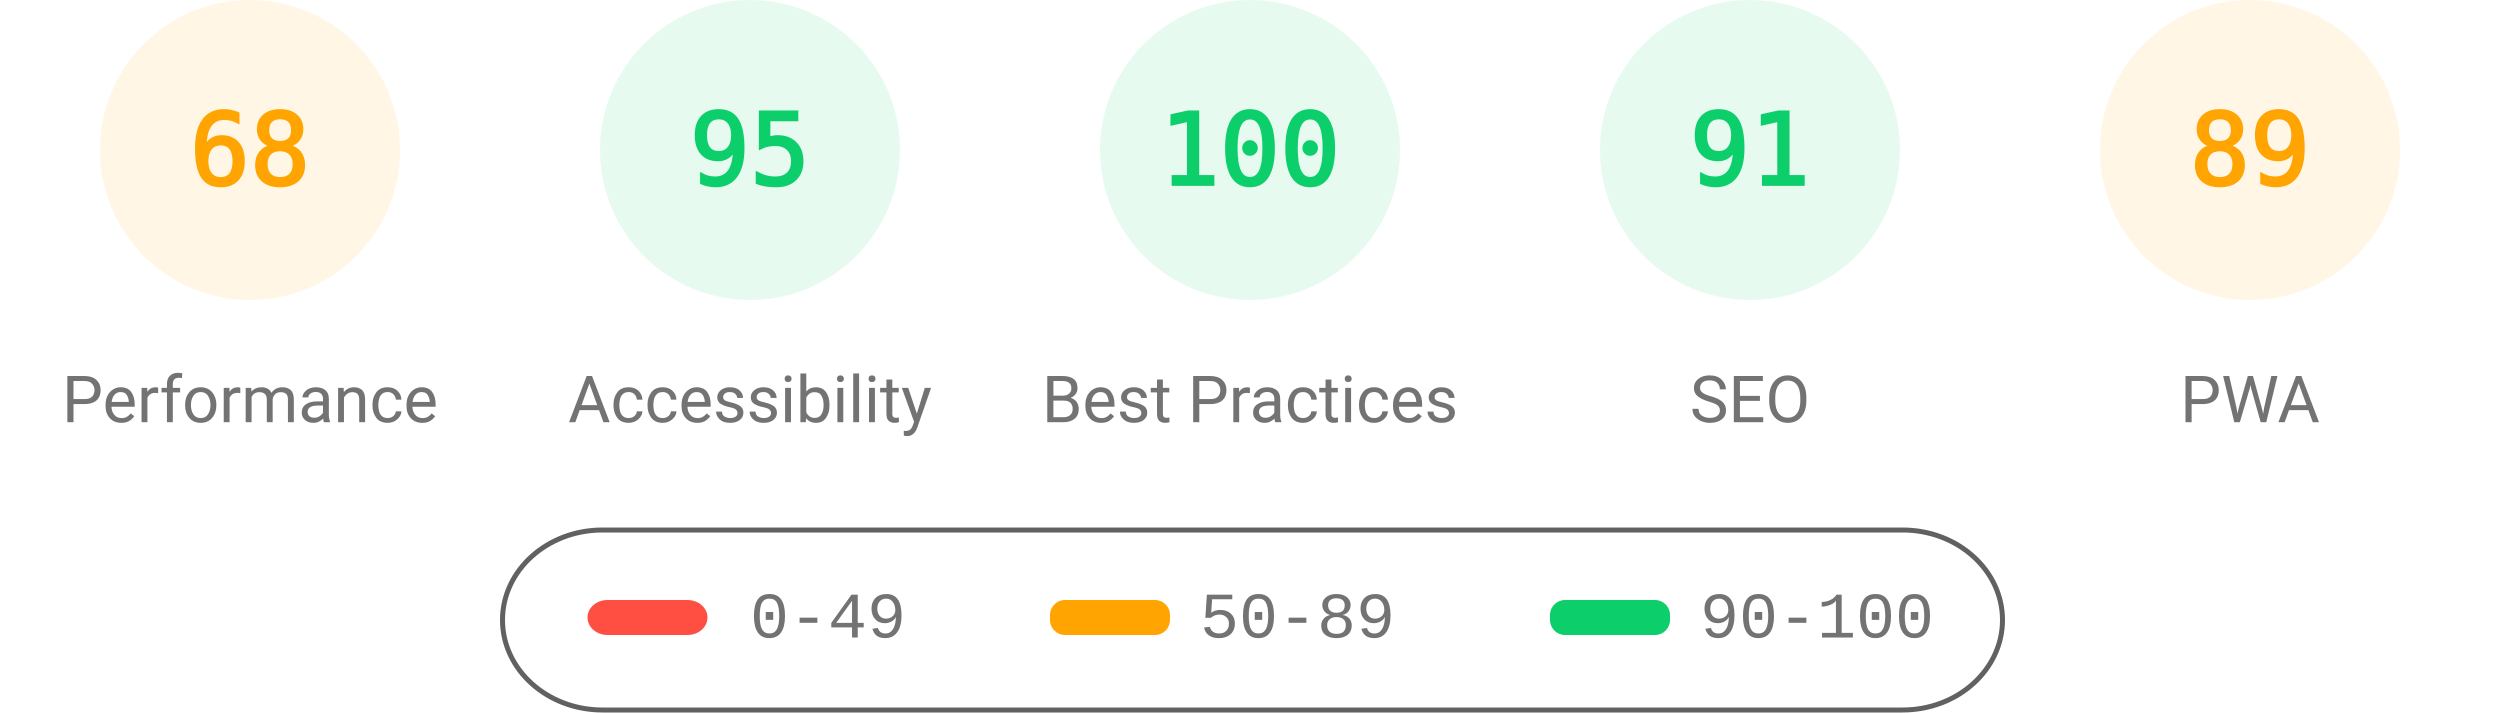
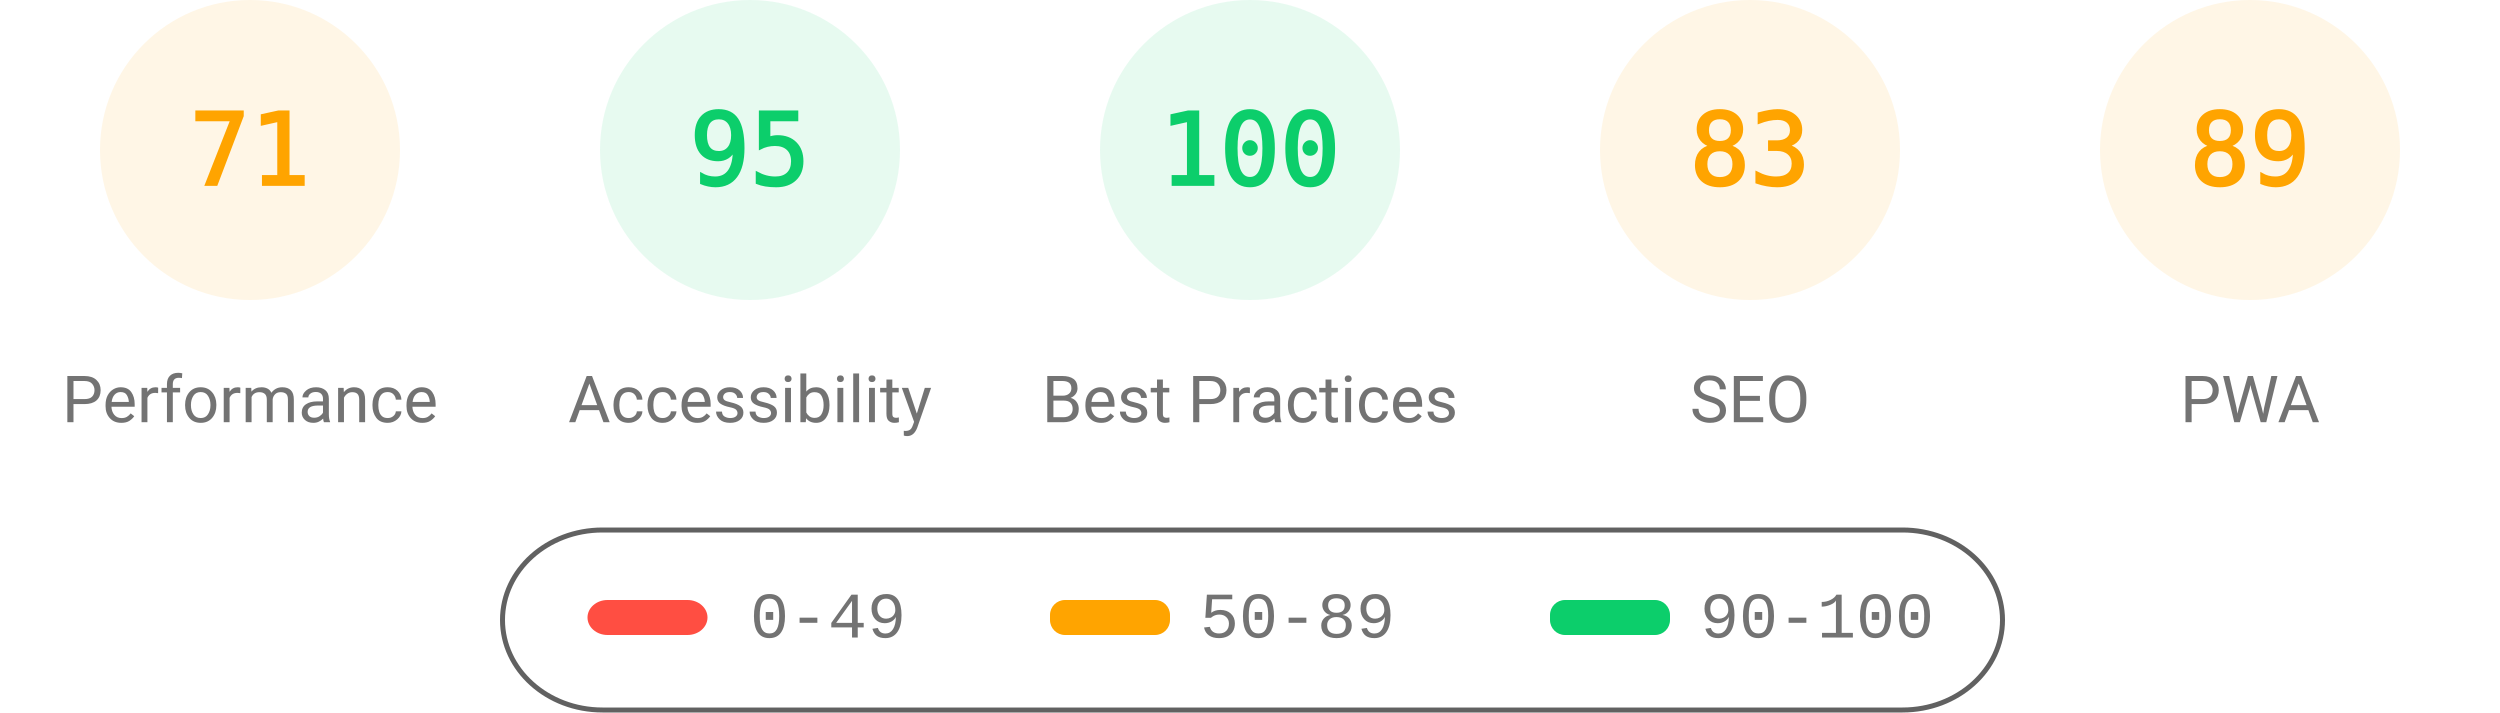
<svg xmlns="http://www.w3.org/2000/svg" fill="none" width="1000" height="285">
  <style>.gauge-base{opacity:.1}.gauge-arc{fill:none;animation-delay:250ms;stroke-linecap:round;transform:rotate(-90deg);transform-origin:100px 60px;animation:load-gauge 1s ease forwards}.guage-text{font-size:40px;font-family:monospace;text-align:center}.guage-red{color:#ff4e42;fill:#ff4e42;stroke:#ff4e42}.guage-orange{color:#ffa400;fill:#ffa400;stroke:#ffa400}.guage-green{color:#0cce6b;fill:#0cce6b;stroke:#0cce6b}.guage-undefined{color:#5c5c5c;fill:#5c5c5c;stroke:#5c5c5c}.guage-title{color:#737373;fill:#737373;stroke:none;font-size:26px;line-height:26px;font-family:Roboto,Halvetica,Arial,sans-serif}@keyframes load-gauge{from{stroke-dasharray:0 352.858}}</style>
  <svg class="guage-div guage-perf guage-orange" viewBox="0 0 200 200" width="200" height="200">
    <circle class="gauge-base" r="56" cx="100" cy="60" stroke-width="8" />
-     <circle class="gauge-arc guage-arc-1" r="56" cx="100" cy="60" stroke-width="8" style="stroke-dasharray:239.263,351.858" />
-     <text class="guage-text" x="100" y="60" alignment-baseline="central" dominant-baseline="central" text-anchor="middle">68</text>
+     <circle class="gauge-arc guage-arc-1" r="56" cx="100" cy="60" stroke-width="8" style="stroke-dasharray:249.819,351.858" />
+     <text class="guage-text" x="100" y="60" alignment-baseline="central" dominant-baseline="central" text-anchor="middle">71</text>
    <text class="guage-title" x="100" y="160" alignment-baseline="central" dominant-baseline="central" text-anchor="middle">Performance</text>
  </svg>
  <svg class="guage-div guage-acc guage-green" viewBox="0 0 200 200" width="200" height="200" x="200">
    <circle class="gauge-base" r="56" cx="100" cy="60" stroke-width="8" />
    <circle class="gauge-arc guage-arc-2" r="56" cx="100" cy="60" stroke-width="8" style="stroke-dasharray:334.265,351.858" />
    <text class="guage-text" x="100" y="60" alignment-baseline="central" dominant-baseline="central" text-anchor="middle">95</text>
    <text class="guage-title" x="100" y="160" alignment-baseline="central" dominant-baseline="central" text-anchor="middle">Accessibility</text>
  </svg>
  <svg class="guage-div guage-best guage-green" viewBox="0 0 200 200" width="200" height="200" x="400">
    <circle class="gauge-base" r="56" cx="100" cy="60" stroke-width="8" />
    <circle class="gauge-arc guage-arc-3" r="56" cx="100" cy="60" stroke-width="8" style="stroke-dasharray:351.858,351.858" />
    <text class="guage-text" x="100" y="60" alignment-baseline="central" dominant-baseline="central" text-anchor="middle">100</text>
    <text class="guage-title" x="100" y="160" alignment-baseline="central" dominant-baseline="central" text-anchor="middle">Best Practices</text>
  </svg>
-   <svg class="guage-div guage-seo guage-green" viewBox="0 0 200 200" width="200" height="200" x="600">
+   <svg class="guage-div guage-seo guage-orange" viewBox="0 0 200 200" width="200" height="200" x="600">
    <circle class="gauge-base" r="56" cx="100" cy="60" stroke-width="8" />
-     <circle class="gauge-arc guage-arc-4" r="56" cx="100" cy="60" stroke-width="8" style="stroke-dasharray:320.191,351.858" />
-     <text class="guage-text" x="100" y="60" alignment-baseline="central" dominant-baseline="central" text-anchor="middle">91</text>
+     <circle class="gauge-arc guage-arc-4" r="56" cx="100" cy="60" stroke-width="8" style="stroke-dasharray:292.042,351.858" />
+     <text class="guage-text" x="100" y="60" alignment-baseline="central" dominant-baseline="central" text-anchor="middle">83</text>
    <text class="guage-title" x="100" y="160" alignment-baseline="central" dominant-baseline="central" text-anchor="middle">SEO</text>
  </svg>
  <svg class="guage-div guage-pwa guage-orange" viewBox="0 0 200 200" width="200" height="200" x="800">
    <circle class="gauge-base" r="56" cx="100" cy="60" stroke-width="8" />
    <circle class="gauge-arc guage-arc-4" r="56" cx="100" cy="60" stroke-width="8" style="stroke-dasharray:313.154,351.858" />
    <text class="guage-text" x="100" y="60" alignment-baseline="central" dominant-baseline="central" text-anchor="middle">89</text>
    <text class="guage-title" x="100" y="160" alignment-baseline="central" dominant-baseline="central" text-anchor="middle">PWA</text>
  </svg>
  <svg width="604" height="76" x="200" y="210">
    <path fill="none" id="canvas_background" d="M-1-1h604v80H-1z" />
    <rect fill-opacity="0" stroke="#616161" stroke-width="2" rx="40" id="svg_2" height="72" width="600" y="2" x="1" fill="#000" />
    <rect stroke="#000" rx="8" id="svg_3" height="14" width="48" y="30" x="35" stroke-opacity="null" stroke-width="0" fill="#ff4e42" />
    <rect stroke="#000" rx="6" id="svg_4" height="14" width="48" y="30" x="220" stroke-opacity="null" stroke-width="0" fill="#ffa400" />
    <rect stroke="#000" rx="6" id="svg_5" height="14" width="48" y="30" x="420" stroke-opacity="null" stroke-width="0" fill="#0cce6b" />
    <text xml:space="preserve" text-anchor="start" font-family="'Courier New', Courier, monospace" font-size="26" id="svg_6" y="45" x="100" stroke-opacity="null" stroke-width="0" stroke="#000" fill="#737373">0-49</text>
    <text xml:space="preserve" text-anchor="start" font-family="'Courier New', Courier, monospace" font-size="26" id="svg_7" y="45" x="280" stroke-opacity="null" stroke-width="0" stroke="#000" fill="#737373">50-89</text>
    <text xml:space="preserve" text-anchor="start" font-family="'Courier New', Courier, monospace" font-size="26" id="svg_8" y="45" x="480" stroke-opacity="null" stroke-width="0" stroke="#000" fill="#737373">90-100</text>
  </svg>
</svg>
